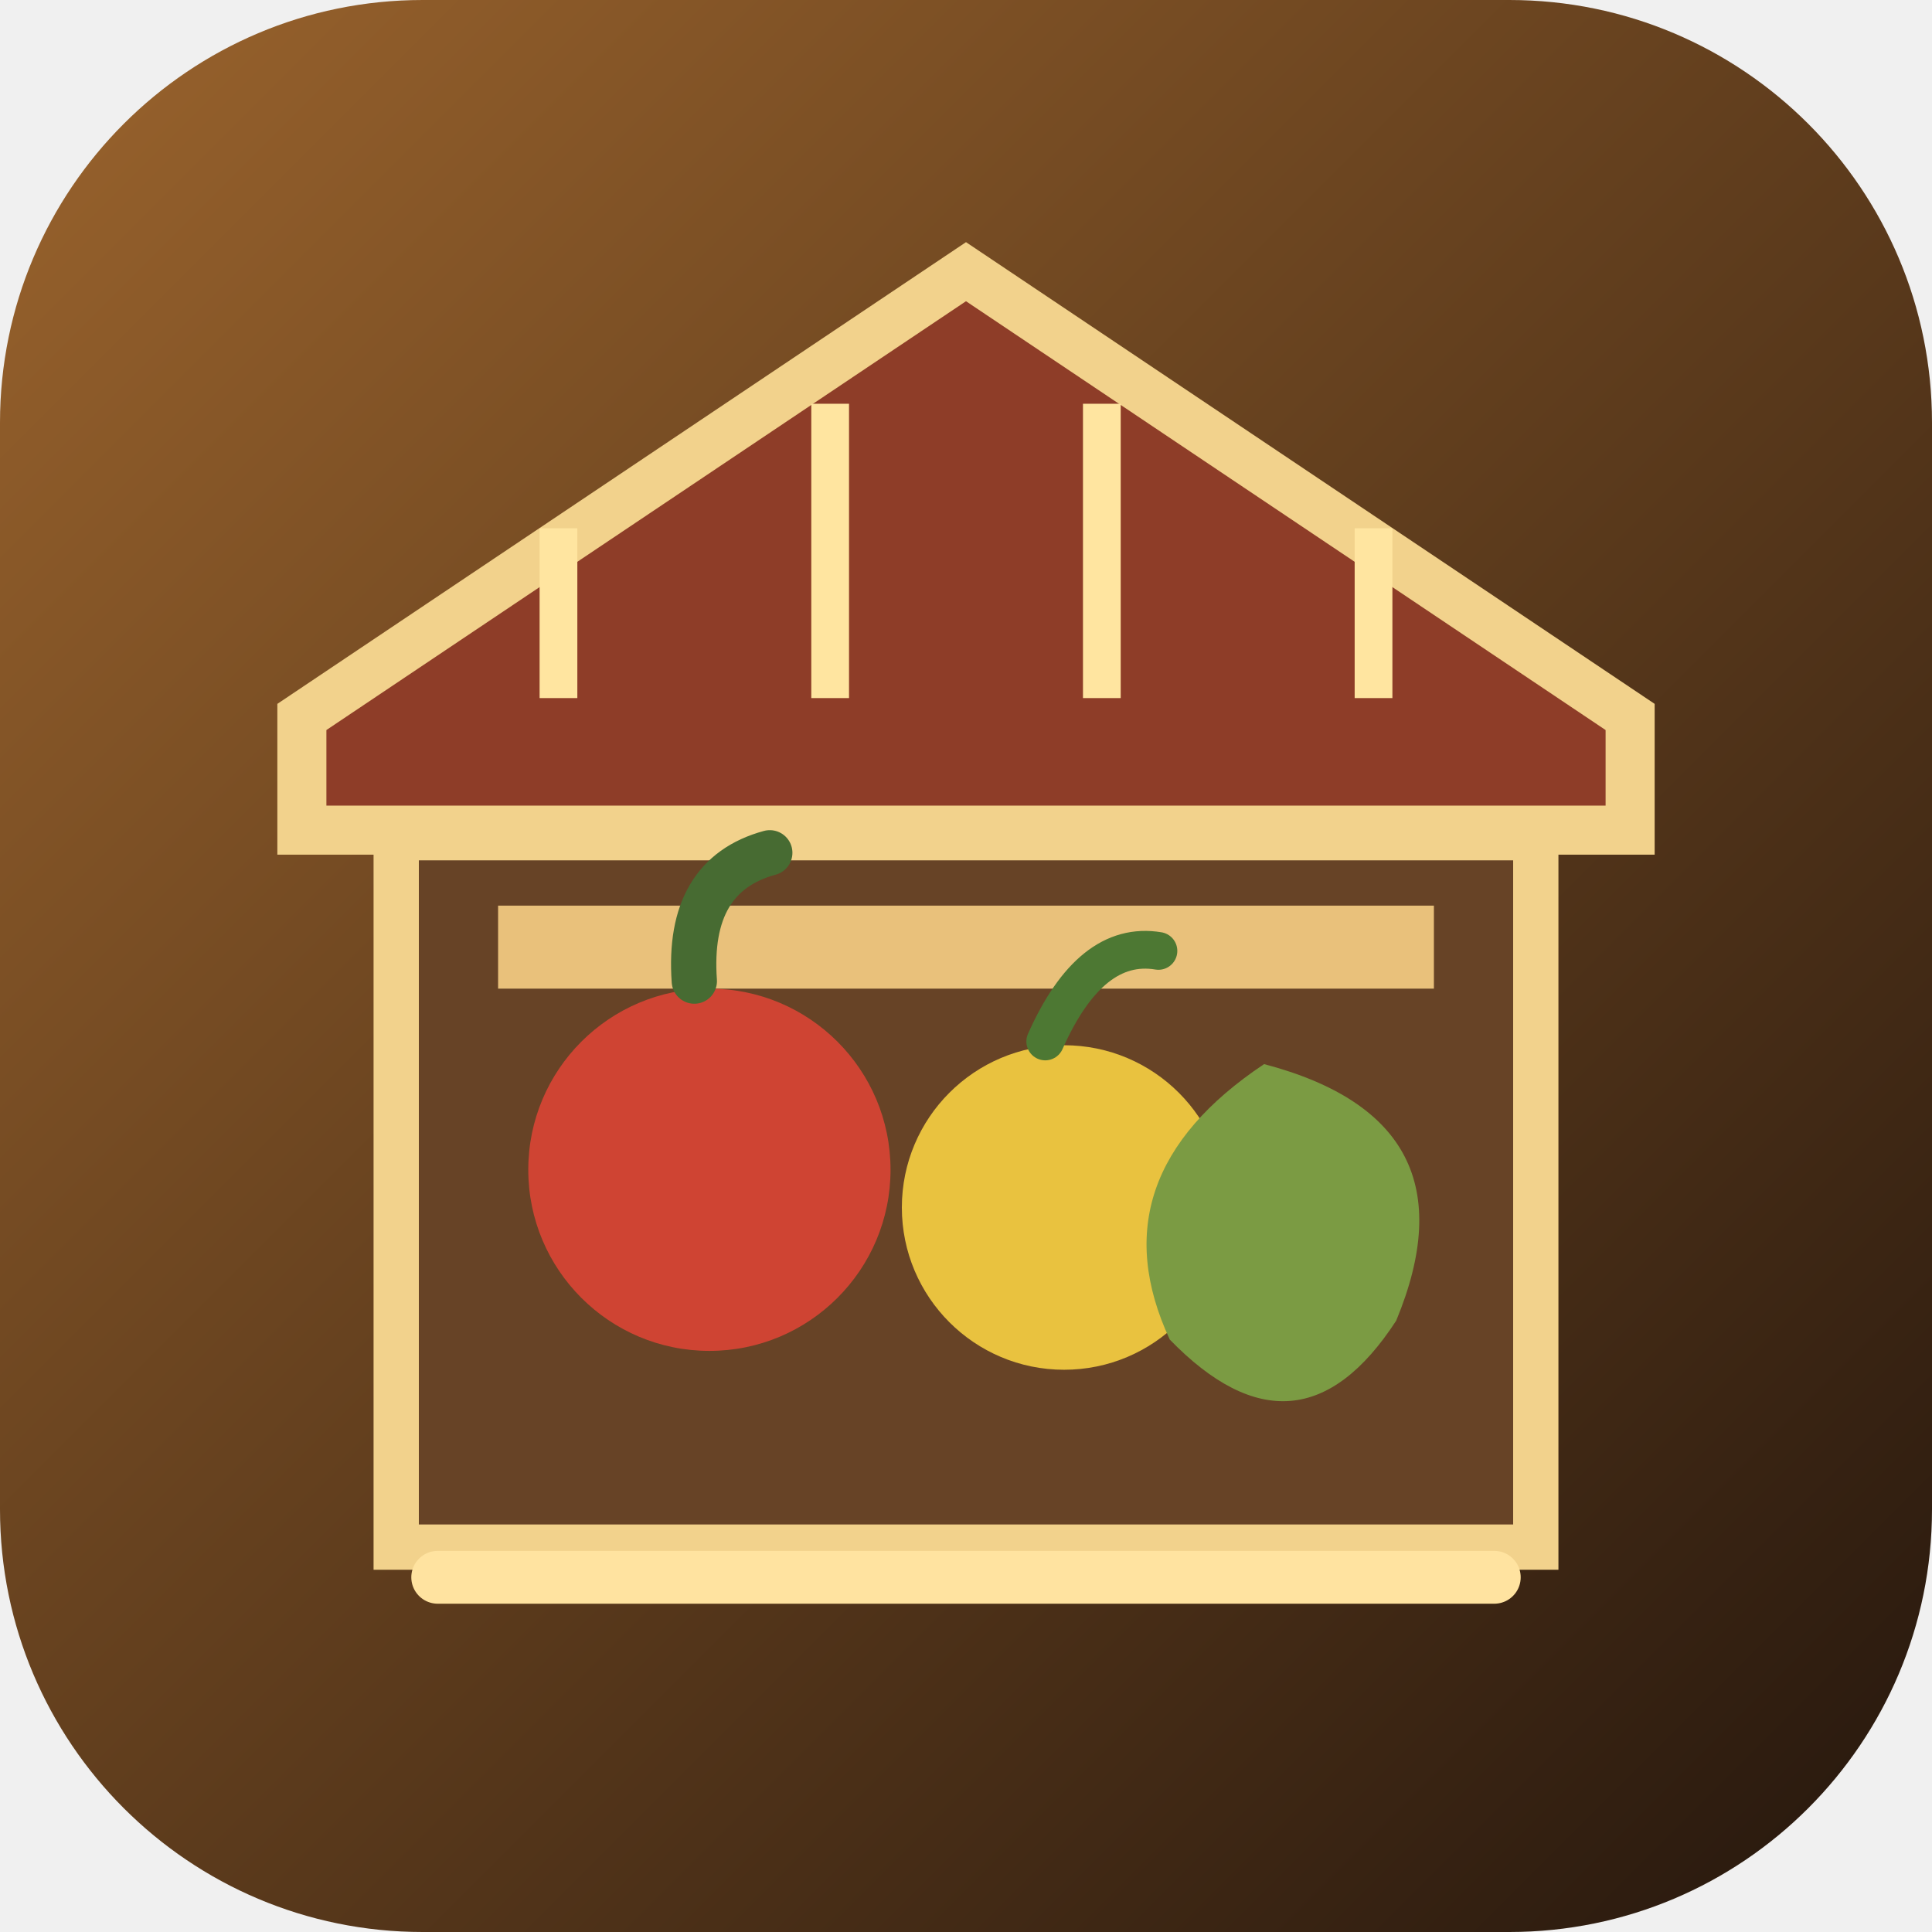
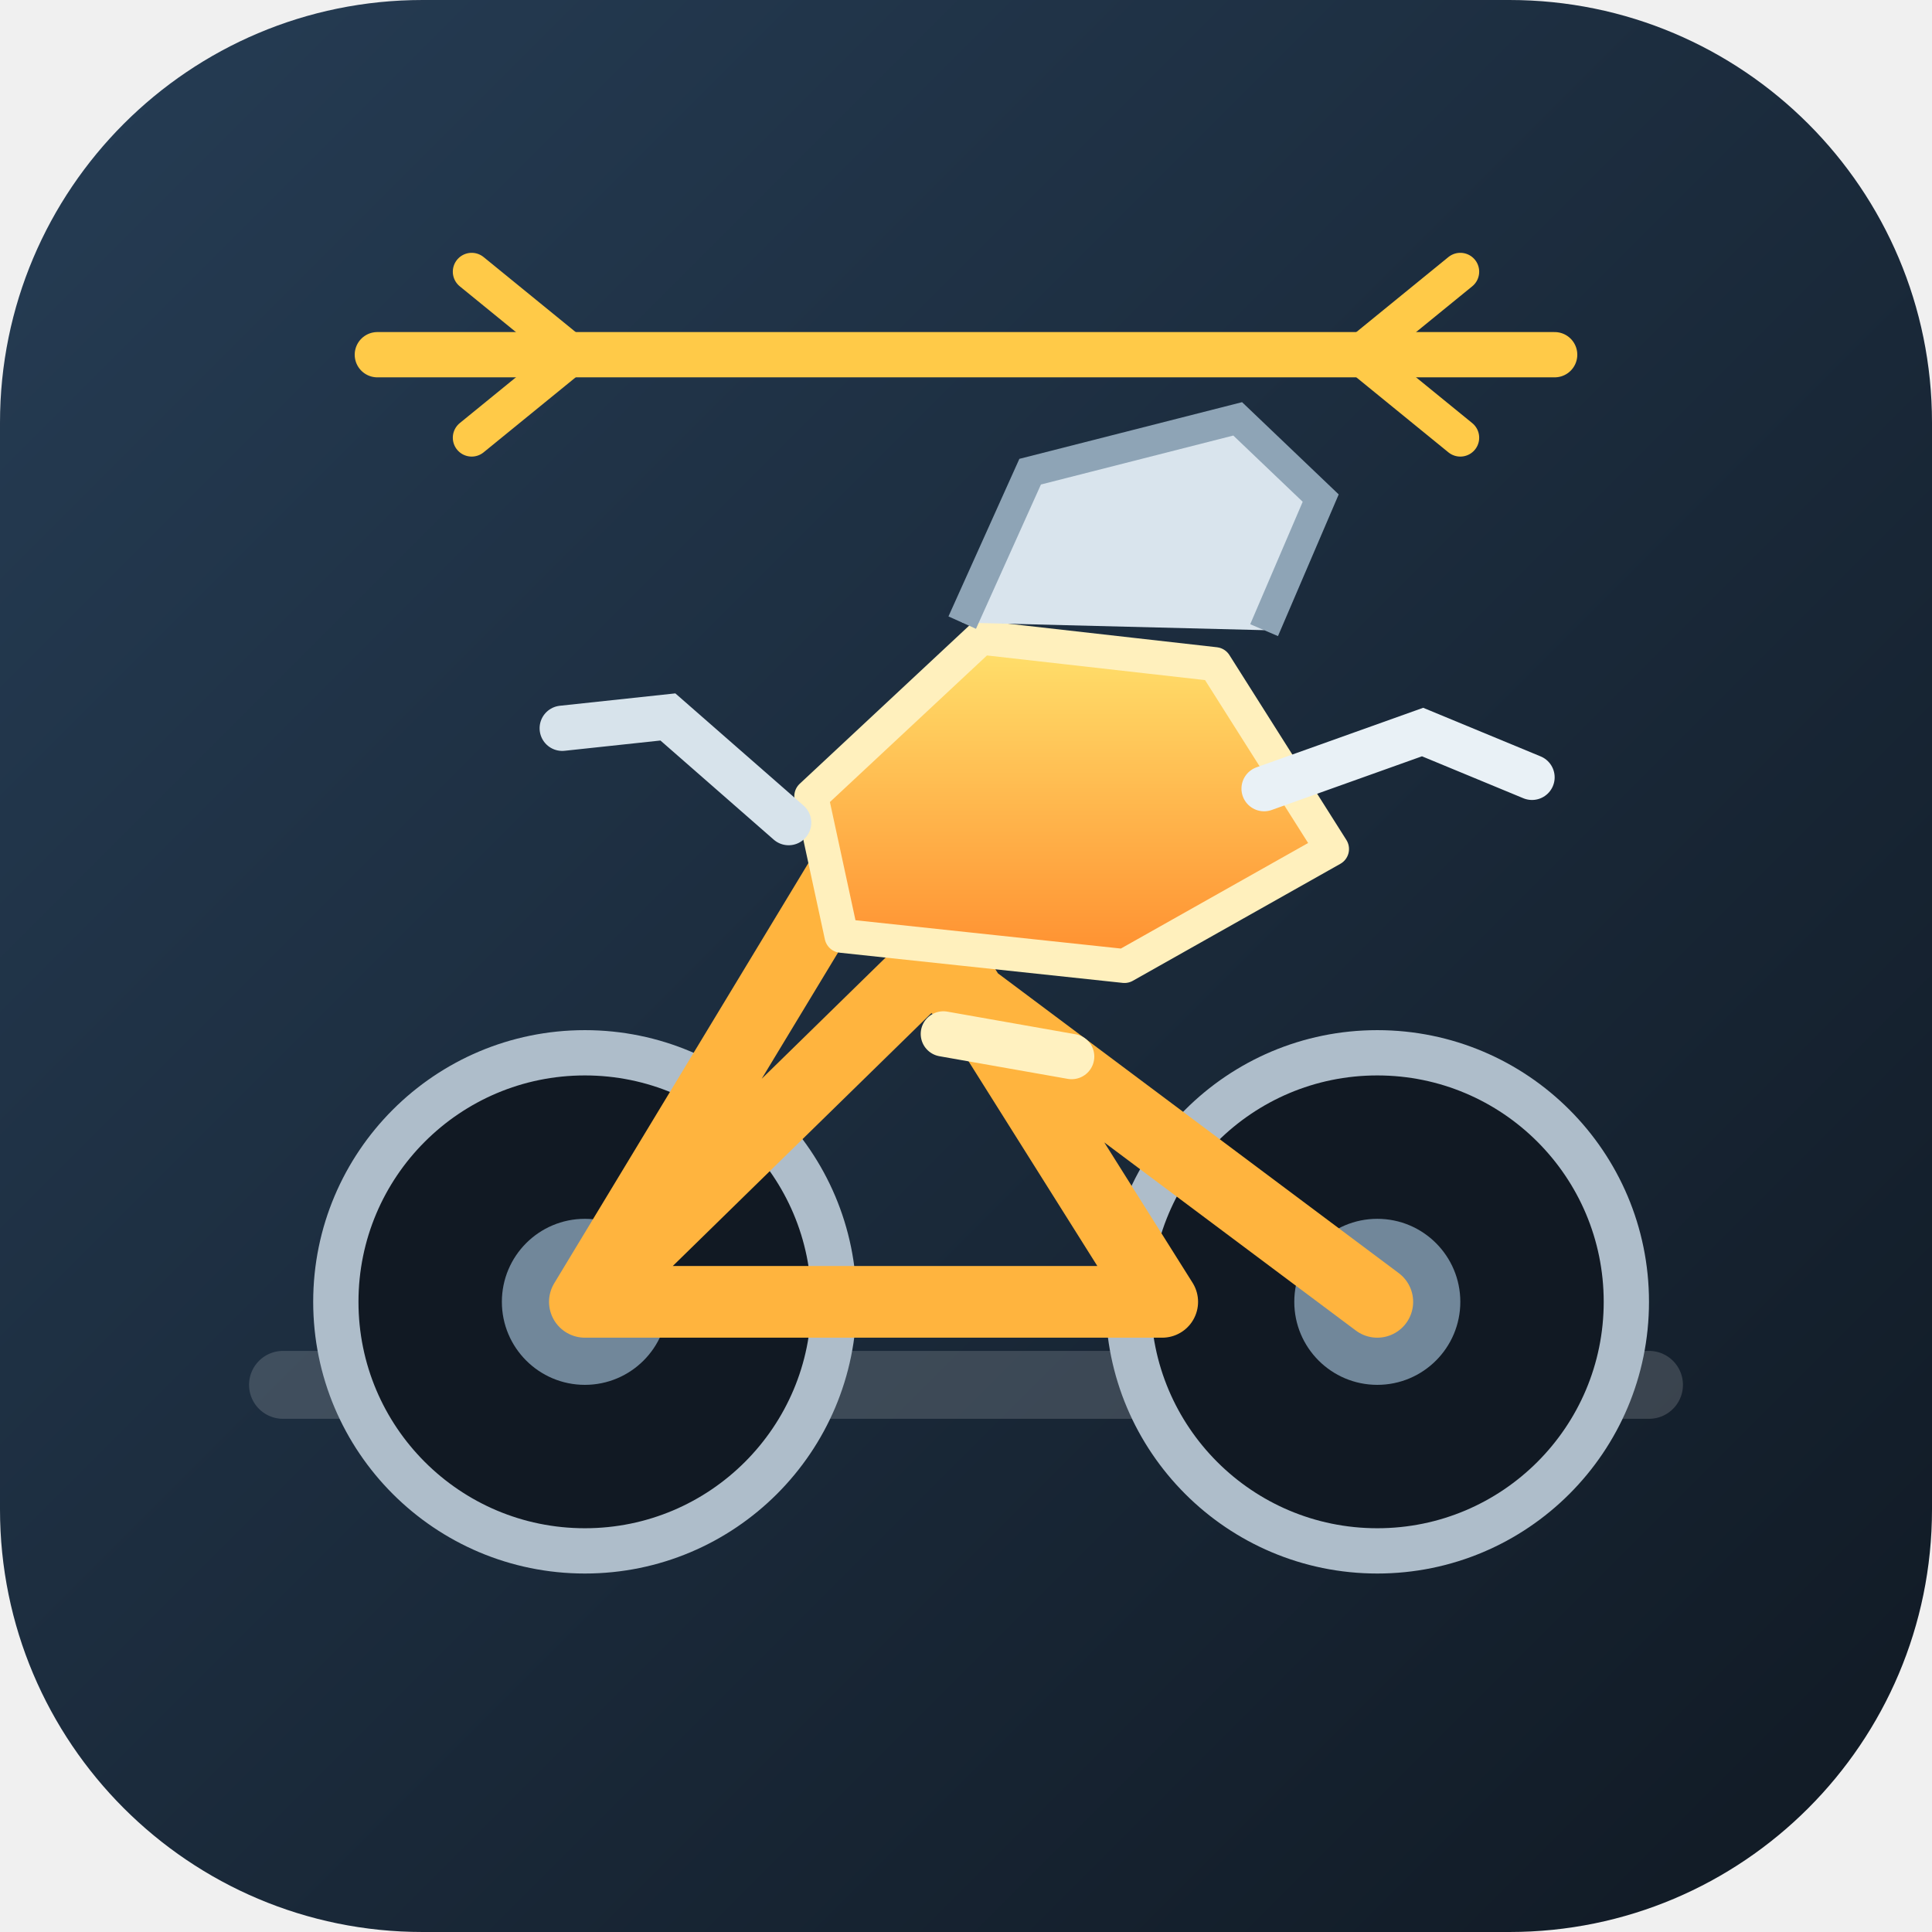
<svg xmlns="http://www.w3.org/2000/svg" viewBox="0 0 512 512">
  <defs>
-     <linearGradient id="b" x2="1" y2="1">
-       <stop stop-color="#9b642d" />
-       <stop offset="1" stop-color="#24160d" />
+     <linearGradient id="bg" x2="1" y2="1">
+       <stop stop-color="#263d55" />
+       <stop offset="1" stop-color="#101923" />
    </linearGradient>
-     <linearGradient id="g" x2="0" y2="1">
-       <stop stop-color="#ffe8a2" />
-       <stop offset="1" stop-color="#c18b38" />
+     <linearGradient id="gold" x2="0" y2="1">
+       <stop stop-color="#ffe26d" />
+       <stop offset="1" stop-color="#ff8e2f" />
    </linearGradient>
  </defs>
-   <rect width="512" height="512" rx="112" fill="url(#b)" />
-   <path d="M80 190 256 72l176 118v30H80z" fill="#8e3d28" stroke="#f2d28c" stroke-width="13" />
-   <path d="M105 222h302v188H105z" rx="12" fill="#674326" stroke="#f2d28c" stroke-width="12" />
-   <path d="M132 240h248v22H132z" fill="#e9c17b" />
-   <path d="M148 185v-45m72 45v-78m72 78v-78m72 78v-45" stroke="#ffe5a0" stroke-width="10" />
-   <circle cx="188" cy="310" r="48" fill="#cf4433" />
-   <path d="M184 260q-2-28 20-34" fill="none" stroke="#476b32" stroke-width="12" stroke-linecap="round" />
-   <circle cx="282" cy="320" r="43" fill="#e9c23f" />
-   <path d="M277 276q12-27 30-24" fill="none" stroke="#4d7833" stroke-width="10" stroke-linecap="round" />
-   <path d="M335 282q57 15 35 68-26 40-60 5-20-43 25-73" fill="#7b9b43" />
-   <path d="M116 418h280" stroke="#ffe3a0" stroke-width="14" stroke-linecap="round" />
+   <rect width="512" height="512" rx="112" fill="url(#bg)" />
+   <path d="M75 367h362" stroke="#ffffff" stroke-opacity=".16" stroke-width="18" stroke-linecap="round" />
+   <circle cx="155" cy="345" r="66" fill="#111923" stroke="#aebdca" stroke-width="12" />
+   <circle cx="155" cy="345" r="22" fill="#71879a" />
+   <circle cx="365" cy="345" r="66" fill="#111923" stroke="#aebdca" stroke-width="12" />
+   <circle cx="365" cy="345" r="22" fill="#71879a" />
+   <path d="m155 345 75-124 78 124H155l91-89 119 89" fill="none" stroke="#ffb43e" stroke-width="19" stroke-linecap="round" stroke-linejoin="round" />
+   <path d="m215 211 45-42 62 7 31 49-55 31-75-8z" fill="url(#gold)" stroke="#fff0bd" stroke-width="9" stroke-linejoin="round" />
+   <path d="m255 165 18-40 55-14 22 21-15 35" fill="#d9e4ed" stroke="#8ea4b6" stroke-width="8" />
+   <path d="m335 209 42-15 29 12" fill="none" stroke="#e9f1f6" stroke-width="12" stroke-linecap="round" />
+   <path d="m209 218-32-28-28 3" fill="none" stroke="#d7e3eb" stroke-width="12" stroke-linecap="round" />
+   <path d="m250 274 34 6" stroke="#fff1c0" stroke-width="12" stroke-linecap="round" />
+   <path d="M100 94h312" stroke="#ffca48" stroke-width="12" stroke-linecap="round" />
+   <path d="m125 72 27 22-27 22m262-44-27 22 27 22" fill="none" stroke="#ffca48" stroke-width="10" stroke-linecap="round" stroke-linejoin="round" />
</svg>
